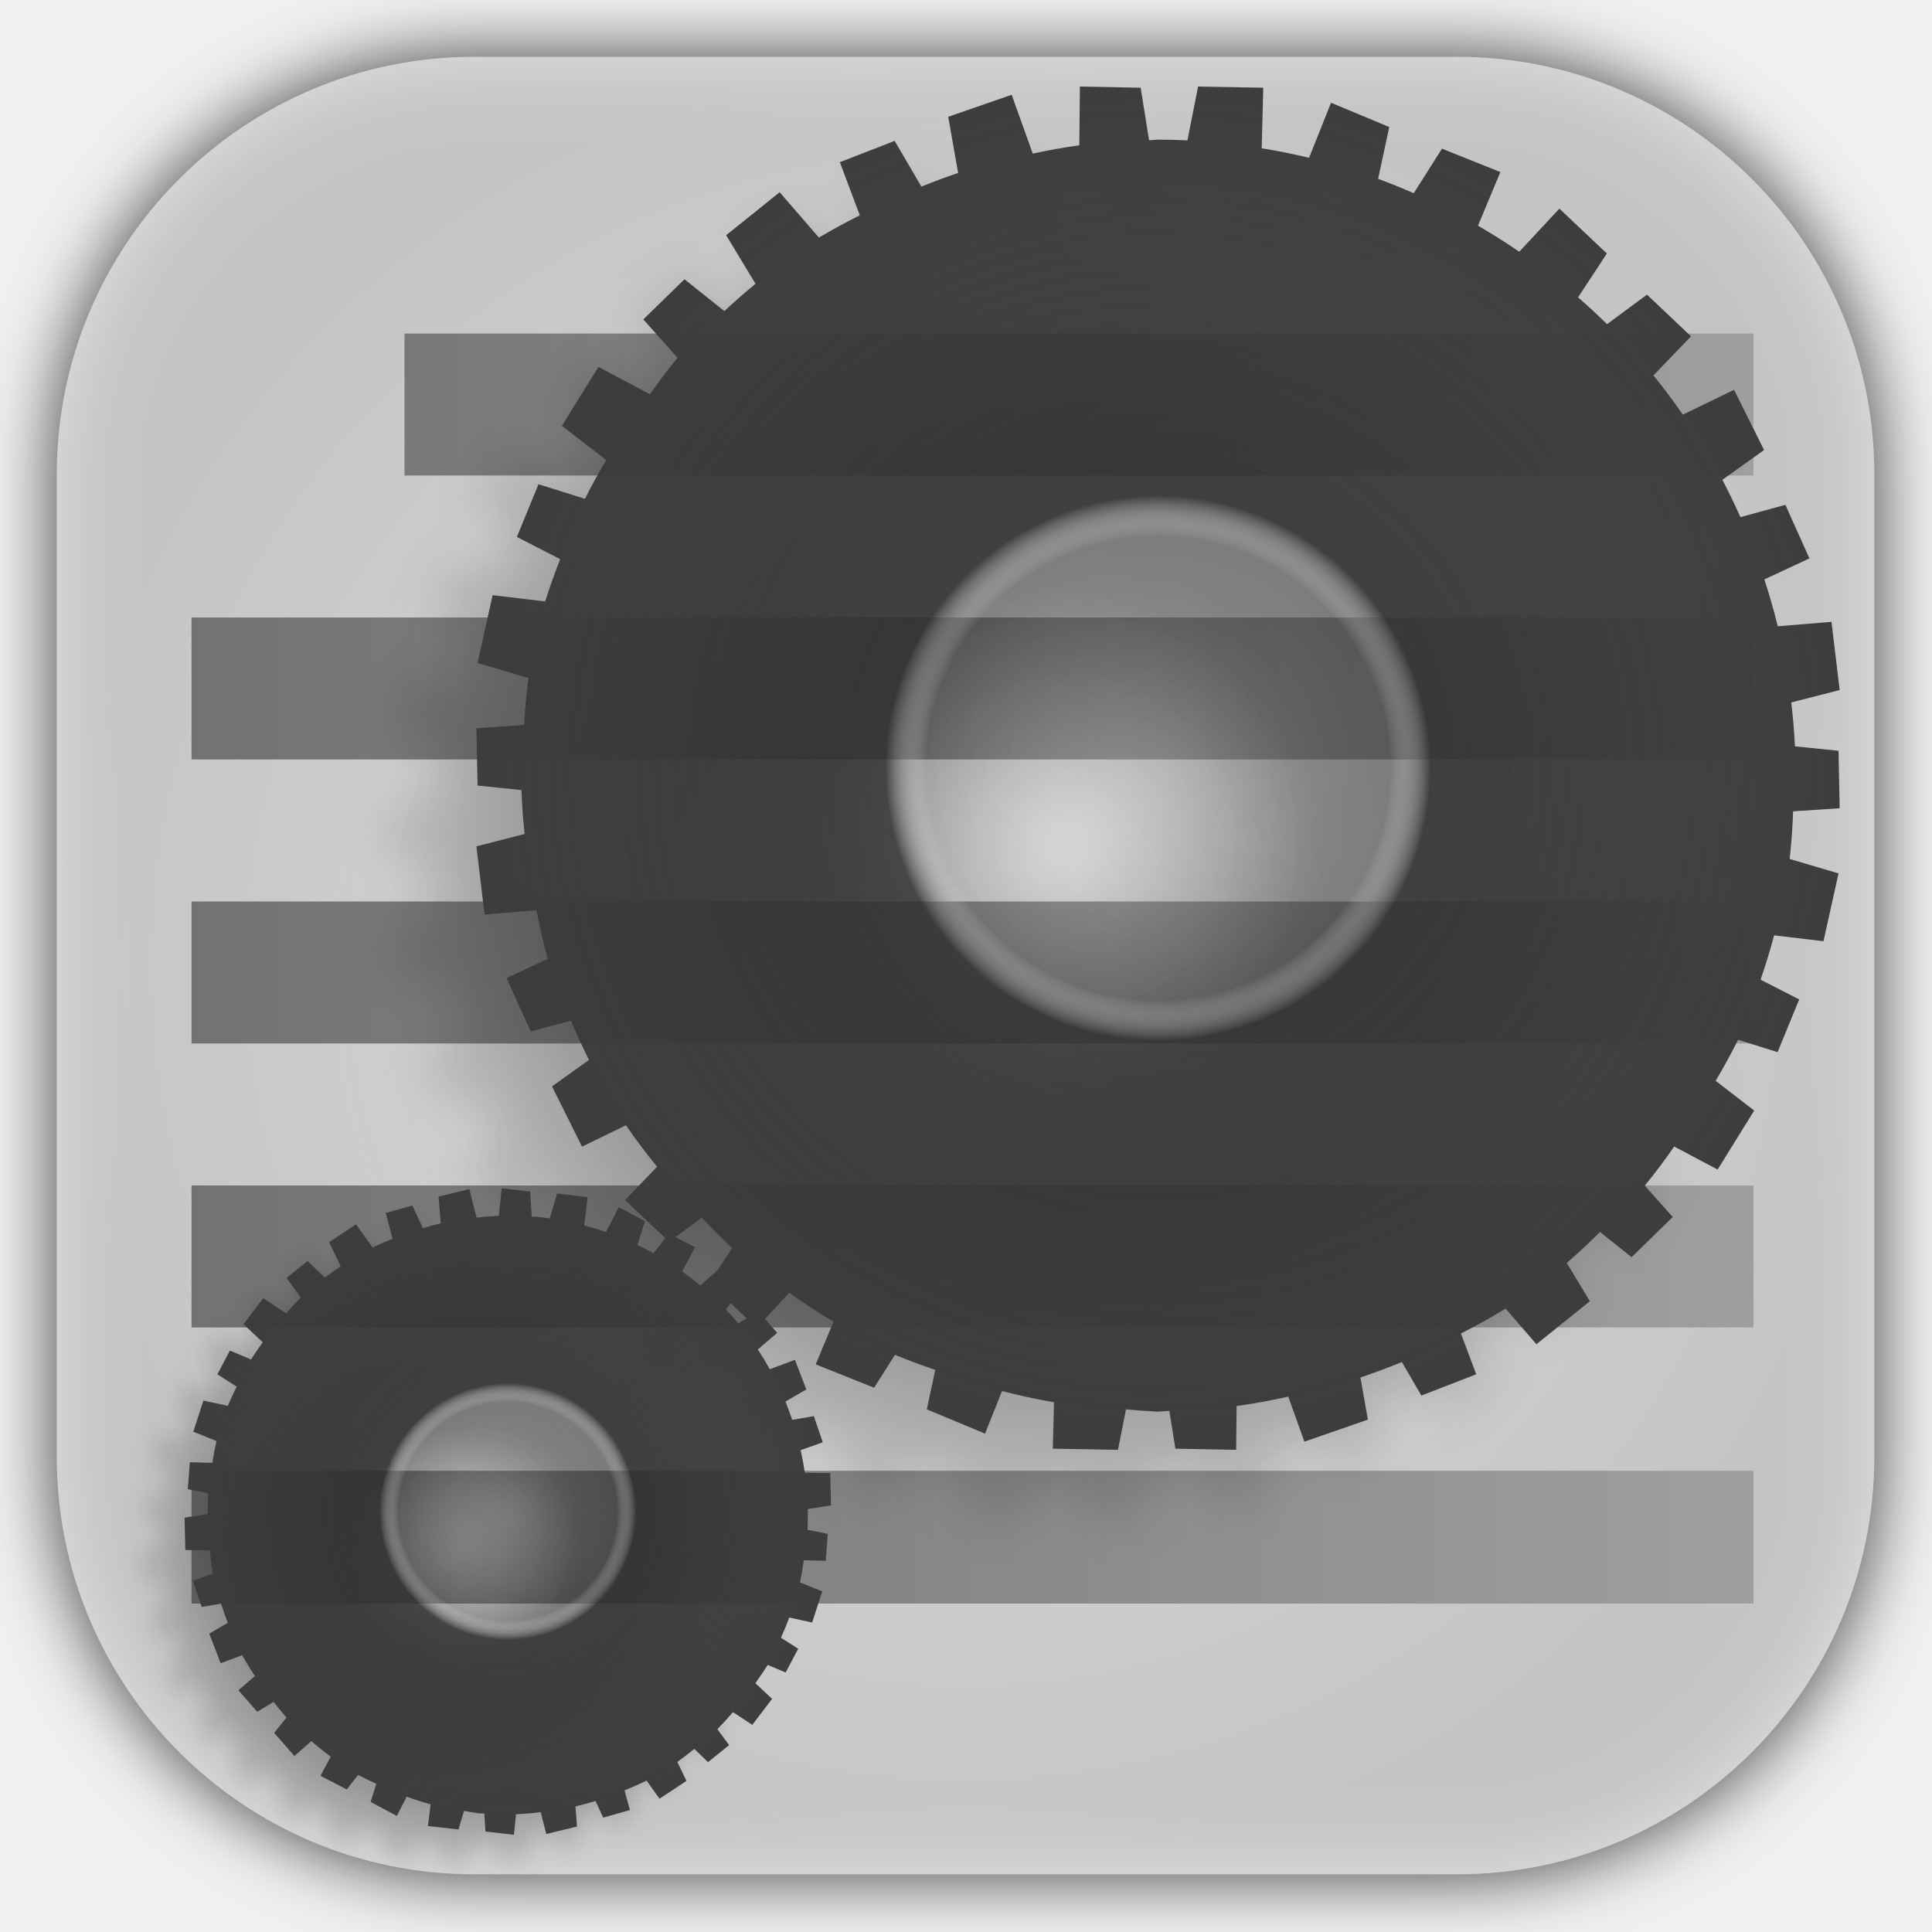
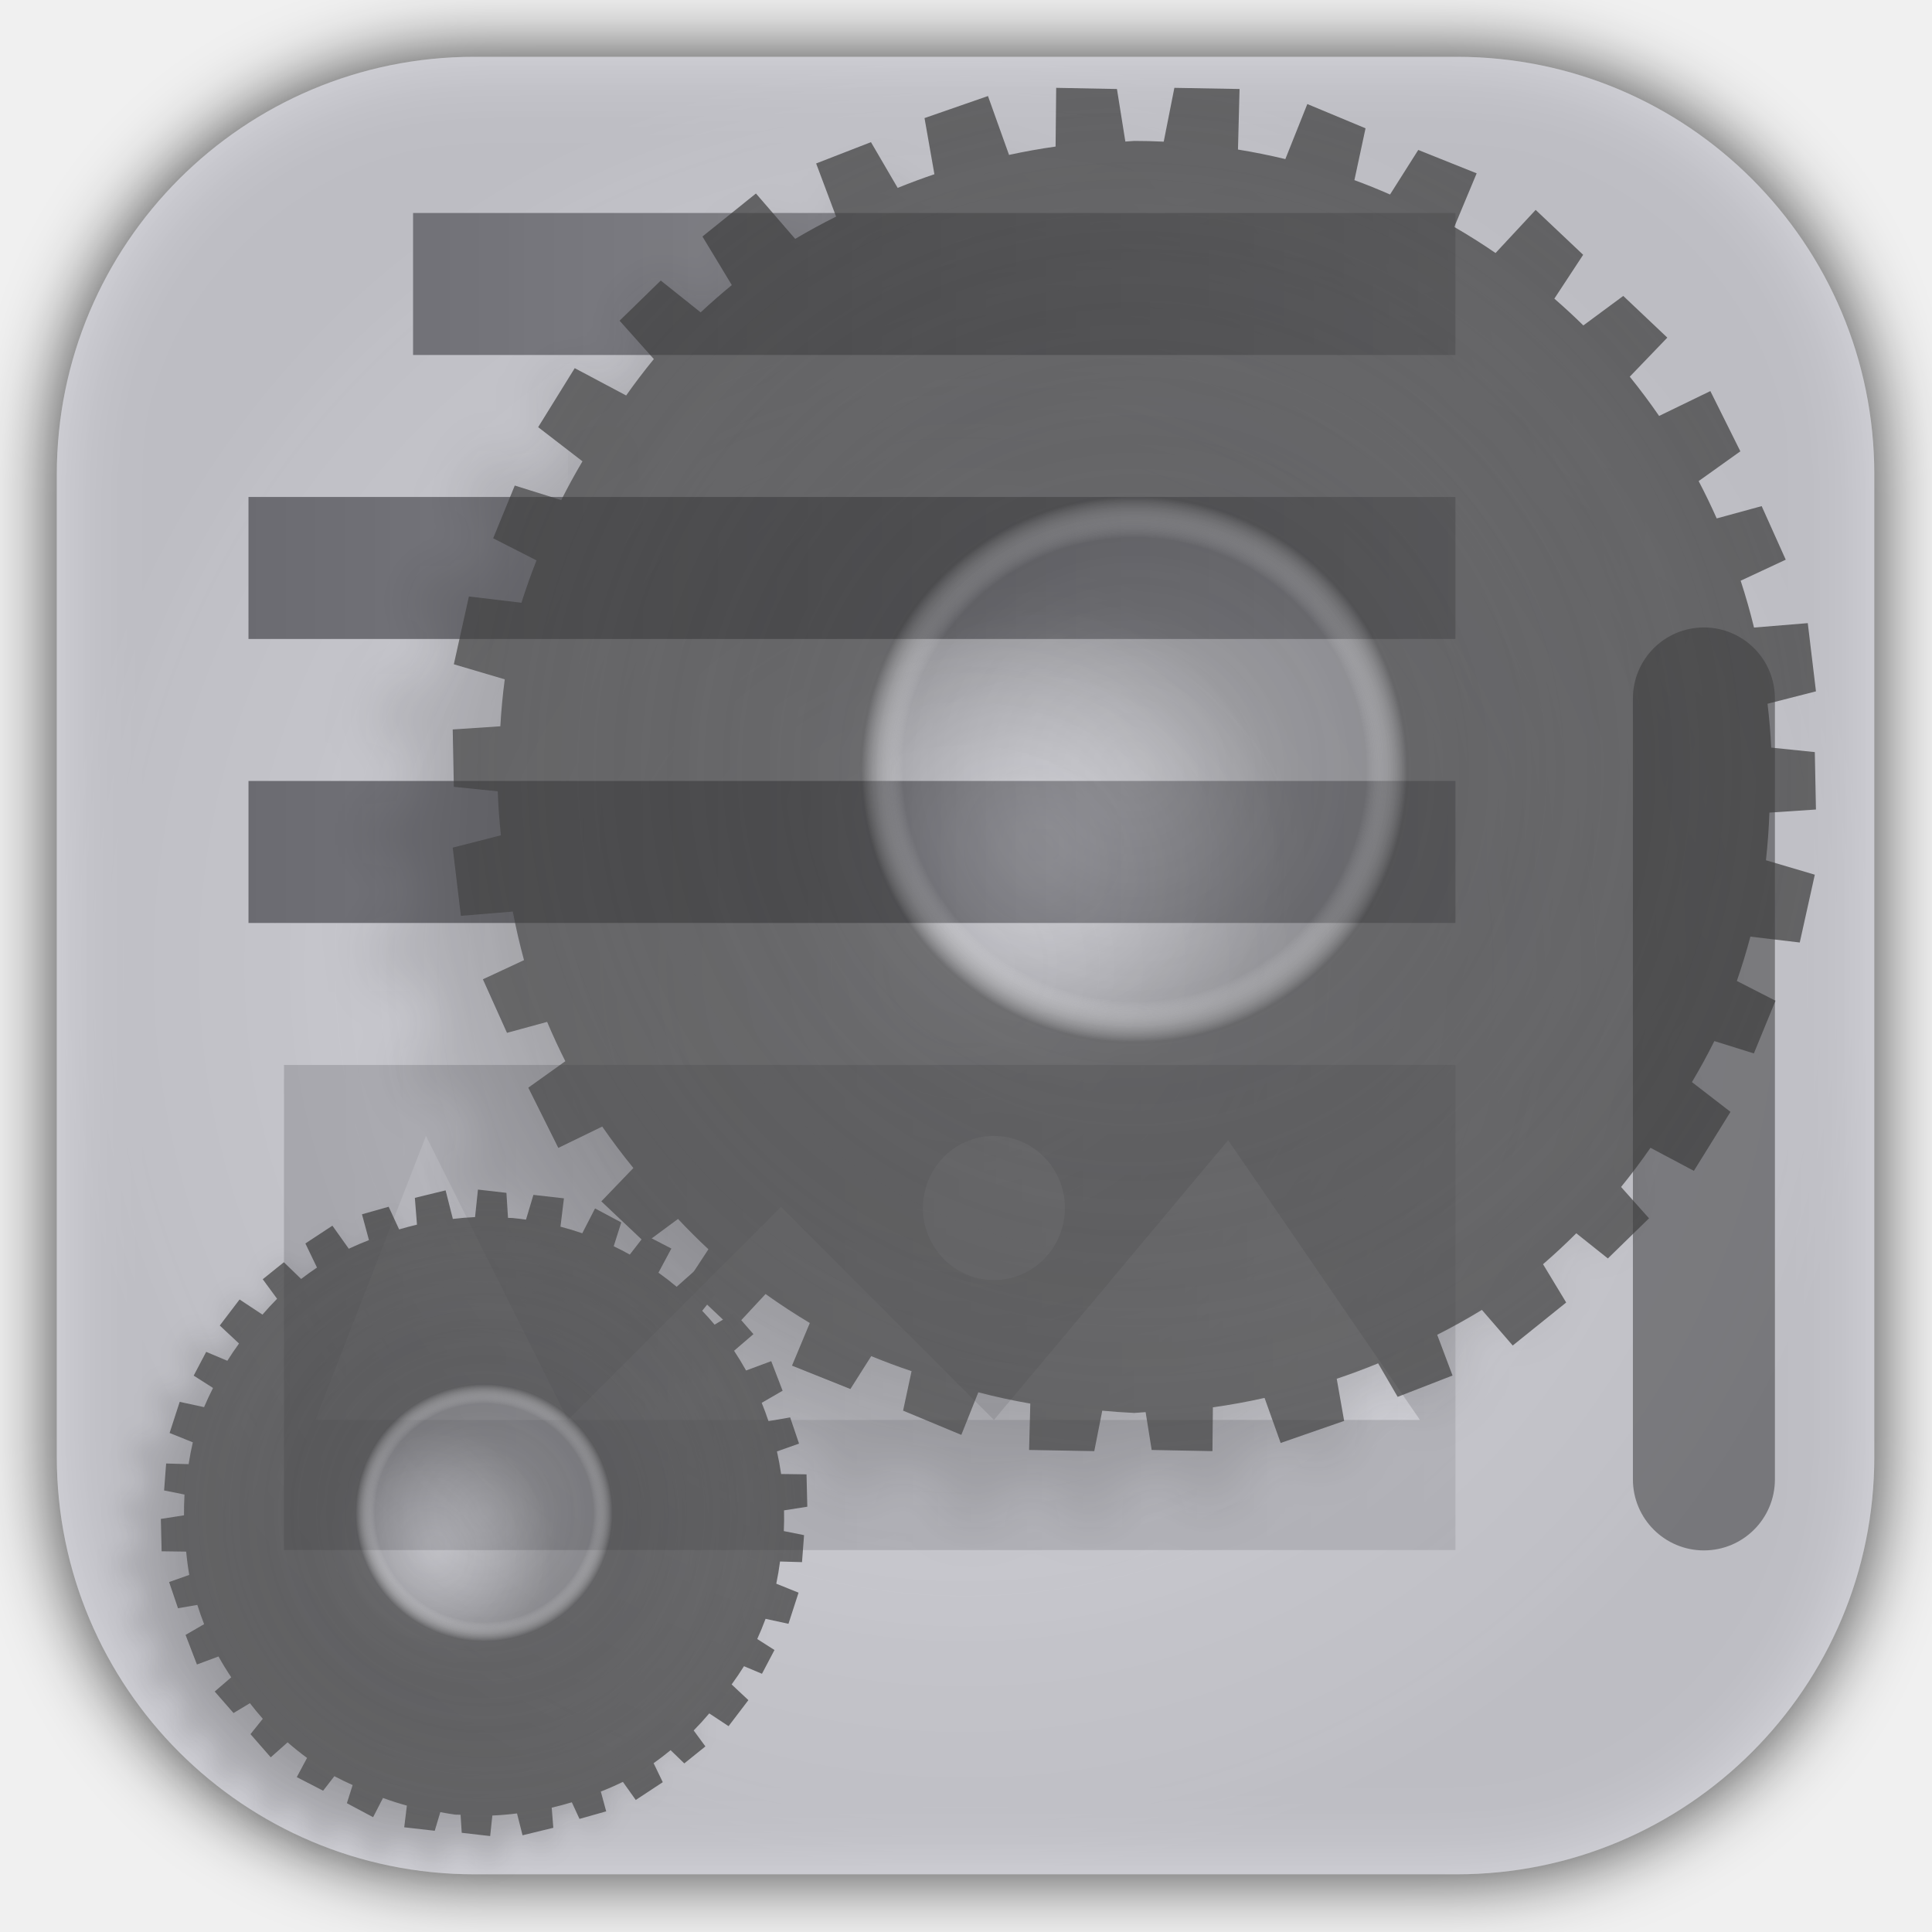
<svg xmlns="http://www.w3.org/2000/svg" xmlns:xlink="http://www.w3.org/1999/xlink" width="180" height="180" viewBox="0 0 180 180" version="1.1" id="svg1">
  <defs id="defs1">
+     <linearGradient id="linearGradient23">
+       <stop style="stop-color:#ffffff;stop-opacity:0.336;" offset="0" id="stop23" />
+       <stop style="stop-color:#ffffff;stop-opacity:1;" offset="1" id="stop24" />
+     </linearGradient>
+     <linearGradient id="linearGradient21">
+       <stop style="stop-color:#000000;stop-opacity:0.798;" offset="0" id="stop21" />
+       <stop style="stop-color:#1a1a1a;stop-opacity:0.596;" offset="1" id="stop22" />
+     </linearGradient>
    <linearGradient id="linearGradient29">
      <stop style="stop-color:#111111;stop-opacity:0;" offset="0" id="stop29" />
      <stop style="stop-color:#000000;stop-opacity:1;" offset="0.328" id="stop32" />
      <stop style="stop-color:#000000;stop-opacity:1;" offset="0.54" id="stop31" />
      <stop style="stop-color:#111111;stop-opacity:0;" offset="1" id="stop30" />
    </linearGradient>
    <linearGradient id="linearGradient25">
      <stop style="stop-color:#ffffff;stop-opacity:0.127;" offset="0" id="stop25" />
      <stop style="stop-color:#ffffff;stop-opacity:0;" offset="0.34" id="stop27" />
      <stop style="stop-color:#303030;stop-opacity:0.8;" offset="0.4" id="stop28" />
      <stop style="stop-color:#3d3d3d;stop-opacity:1;" offset="1" id="stop26" />
    </linearGradient>
    <linearGradient id="linearGradient17">
      <stop style="stop-color:#6a6a6a;stop-opacity:1;" offset="0" id="stop18" />
      <stop style="stop-color:#2c2c2c;stop-opacity:1;" offset="1" id="stop19" />
    </linearGradient>
    <linearGradient id="linearGradient16">
      <stop style="stop-color:#454545;stop-opacity:1;" offset="0" id="stop16" />
      <stop style="stop-color:#171717;stop-opacity:0.844;" offset="1" id="stop17" />
    </linearGradient>
    <linearGradient id="linearGradient6">
      <stop style="stop-color:#000000;stop-opacity:1;" offset="0" id="stop6" />
      <stop style="stop-color:#515151;stop-opacity:1;" offset="1" id="stop7" />
    </linearGradient>
    <linearGradient id="linearGradient1">
      <stop style="stop-color:#c3c3c3;stop-opacity:1;" offset="0" id="stop1" />
      <stop style="stop-color:#b9b9b9;stop-opacity:0.72;" offset="1" id="stop2" />
    </linearGradient>
    <radialGradient xlink:href="#linearGradient1" id="radialGradient2" cx="89.958" cy="89.958" fx="89.958" fy="89.958" r="84.667" gradientUnits="userSpaceOnUse" />
    <linearGradient xlink:href="#linearGradient6" id="linearGradient7" x1="17.844" y1="90.238" x2="163.365" y2="90.238" gradientUnits="userSpaceOnUse" />
    <filter style="color-interpolation-filters:sRGB" id="filter7" x="-0.048" y="-0.048" width="1.097" height="1.097">
      <feGaussianBlur stdDeviation="3.412" id="feGaussianBlur7" />
    </filter>
    <linearGradient xlink:href="#linearGradient17" id="linearGradient19" x1="2.155" y1="147.798" x2="60.567" y2="147.798" gradientUnits="userSpaceOnUse" gradientTransform="matrix(1.427634,0,0,1.427634,-152.6717,-95.24306)" />
    <linearGradient xlink:href="#linearGradient16" id="linearGradient20" x1="50.106" y1="127.349" x2="108.519" y2="127.349" gradientUnits="userSpaceOnUse" gradientTransform="matrix(1.390006,0.3256134,-0.3256134,1.390006,-171.5608,-173.2071)" />
    <radialGradient xlink:href="#linearGradient25" id="radialGradient26" cx="133.541" cy="135.527" fx="133.541" fy="135.527" r="35.506" gradientTransform="matrix(1.788602,0,0,1.788606,256.5174,-238.7194)" gradientUnits="userSpaceOnUse" />
    <radialGradient xlink:href="#linearGradient29" id="radialGradient31" cx="269.81" cy="118.218" fx="269.81" fy="118.218" r="70.83" gradientTransform="matrix(1,0,0,1.000002,217.0845,-107.486)" gradientUnits="userSpaceOnUse" />
    <filter style="color-interpolation-filters:sRGB" id="filter32" x="-0.039" y="-0.039" width="1.079" height="1.079">
      <feGaussianBlur stdDeviation="2.079" id="feGaussianBlur32" />
    </filter>
    <radialGradient xlink:href="#linearGradient29" id="radialGradient34" gradientUnits="userSpaceOnUse" gradientTransform="matrix(1,0,0,1.000002,217.0845,-107.486)" cx="269.81" cy="118.218" fx="269.81" fy="118.218" r="70.83" />
    <radialGradient xlink:href="#linearGradient25" id="radialGradient35" gradientUnits="userSpaceOnUse" gradientTransform="matrix(1.788602,0,0,1.788606,256.5174,-238.7194)" cx="133.541" cy="135.527" fx="133.541" fy="135.527" r="35.506" />
+     <linearGradient xlink:href="#linearGradient6" id="linearGradient2" gradientUnits="userSpaceOnUse" x1="17.844" y1="90.238" x2="163.365" y2="90.238" />
+     <linearGradient xlink:href="#linearGradient6" id="linearGradient3" gradientUnits="userSpaceOnUse" x1="17.844" y1="90.238" x2="163.365" y2="90.238" />
+     <linearGradient xlink:href="#linearGradient6" id="linearGradient4" gradientUnits="userSpaceOnUse" x1="17.844" y1="90.238" x2="163.365" y2="90.238" />
+     <linearGradient xlink:href="#linearGradient21" id="linearGradient22" x1="22.124" y1="133.046" x2="163.365" y2="133.046" gradientUnits="userSpaceOnUse" />
+     <linearGradient xlink:href="#linearGradient23" id="linearGradient24" x1="56.364" y1="130.489" x2="159.085" y2="130.489" gradientUnits="userSpaceOnUse" />
  </defs>
  <g id="layer1">
+     <rect style="fill:#111111;fill-opacity:0.401" id="rect17" width="6.615" height="13.229" x="52.917" y="39.688" ry="2.837" />
    <rect style="fill:#000000;stroke-width:1.971;filter:url(#filter7);fill-opacity:0.753" id="rect7" width="169.333" height="169.333" x="5.292" y="5.292" ry="38.891" />
    <rect style="fill:url(#radialGradient2);stroke-width:1.971" id="rect1" width="169.333" height="169.333" x="5.292" y="5.292" ry="38.891" />
-     <g id="g6" style="fill:url(#linearGradient7)">
-       <rect style="fill:url(#linearGradient7)" id="rect2" width="125.677" height="13.229" x="37.688" y="31.073" />
-       <rect style="fill:url(#linearGradient7)" id="rect3" width="145.521" height="13.229" x="17.844" y="57.531" />
-       <rect style="fill:url(#linearGradient7)" id="rect4" width="145.521" height="13.229" x="17.844" y="83.99" />
-       <rect style="fill:url(#linearGradient7)" id="rect5" width="145.521" height="13.229" x="17.844" y="110.448" />
-       <rect style="fill:url(#linearGradient7)" id="rect6" width="145.521" height="12.374" x="17.844" y="137.029" />
+     <g id="g6" style="fill:url(#linearGradient7)" transform="matrix(0.7727273,0,0,1,9.36269,-11.22917)">
+       <rect style="fill:url(#linearGradient2)" id="rect2" width="125.677" height="13.229" x="37.688" y="31.073" />
+       <rect style="fill:url(#linearGradient3)" id="rect3" width="145.521" height="13.229" x="17.844" y="57.531" />
+       <rect style="fill:url(#linearGradient4)" id="rect4" width="145.521" height="13.229" x="17.844" y="83.99" />
+       <rect style="fill:url(#linearGradient22);fill-opacity:0.401;stroke-width:1.138" id="rect18" width="141.241" height="45.197" x="22.124" y="110.448" />
+       <path id="path18" style="fill:url(#linearGradient24);fill-opacity:0.401;stroke-width:1.138" d="M 39.244 117.063 L 25.911 143.52 L 56.363 143.52 L 39.244 117.063 z M 56.363 143.52 L 107.723 143.52 L 82.043 123.676 L 56.363 143.52 z M 107.723 143.52 L 159.084 143.52 L 135.961 117.458 L 107.723 143.52 z M 107.713 117.063 A 8.556 6.713 0 0 0 99.165 123.78 A 8.556 6.713 0 0 0 107.723 130.489 A 8.556 6.713 0 0 0 116.277 123.776 L 107.721 123.776 L 116.277 123.77 A 8.556 6.713 0 0 0 107.713 117.063 z " />
    </g>
    <path id="ellipse13" style="fill:url(#linearGradient19);stroke-width:1.597" d="m -95.266,74.067 -12.672,11.761 c -3.811,-0.204 -7.624,0.358 -11.213,1.652 l -15.488,-7.187 -8.709,8.705 7.133,15.387 c -1.342,3.653 -1.923,7.542 -1.707,11.428 l -11.673,12.558 5.59,10.973 17.537,-2.116 c 2.777,2.034 5.899,3.549 9.215,4.473 l 8.764,15.749 12.162,-1.922 3.554,-18.08 c 2.364,-1.69 4.457,-3.732 6.205,-6.053 0.121,-0.166 0.241,-0.333 0.358,-0.502 l 18.076,-3.549 1.931,-12.162 -15.821,-8.815 c -0.934,-3.225 -2.429,-6.261 -4.418,-8.966 l 2.146,-17.743 z" />
    <path id="path16" style="fill:url(#linearGradient20);fill-opacity:1;stroke-width:1.597" d="m -80.972,-8.077 -15.02,8.561 c -3.664,-1.068 -7.504,-1.39 -11.295,-0.949 l -13.44,-10.53 -10.465,6.489 3.435,16.608 c -2.14,3.251 -3.593,6.905 -4.269,10.738 l -14.229,9.565 2.94,11.959 17.557,1.939 c 2.24,2.614 4.934,4.801 7.952,6.457 l 4.941,17.333 12.28,0.902 7.584,-16.793 c 2.688,-1.106 5.191,-2.617 7.422,-4.479 0.156,-0.134 0.31,-0.269 0.463,-0.407 l 18.409,0.667 4.654,-11.401 -13.393,-12.191 c -0.174,-3.353 -0.938,-6.65 -2.256,-9.738 l 6.136,-16.786 z" />
-     <rect style="fill:#ffffff;stroke-width:1.971;fill-opacity:0.448" id="rect28" width="169.333" height="169.333" x="5.292" y="5.292" ry="38.891" />
-     <g id="g32" transform="translate(-201.5254,83.44412)">
+     <rect style="fill:#f0eefd;fill-opacity:0.448;stroke-width:1.971;opacity:1" id="rect28" width="169.333" height="169.333" x="5.292" y="5.292" ry="38.891" />
+     <rect style="fill:#111111;fill-opacity:0.401" id="rect8" width="13.229" height="85.99" x="152.135" y="58.458" ry="6.615" />
+     <g id="g32" transform="translate(-203.7346,83.56385)" style="opacity:0.713">
      <g id="g33" transform="translate(-185.9497,-15.55911)">
        <path id="path24" style="mix-blend-mode:normal;fill:url(#radialGradient31);fill-opacity:0.401;stroke-width:1.506;filter:url(#filter32)" d="m 479.613,-52.774 -0.056,5.47 a 59.407,59.255 0 0 0 -4.337,0.777 l -1.963,-5.484 -5.911,2.054 0.921,5.231 a 59.407,59.255 0 0 0 -3.422,1.274 l -2.489,-4.263 -5.108,1.986 1.859,4.949 a 59.407,59.255 0 0 0 -3.81,2.077 l -3.657,-4.228 -4.984,4.007 2.736,4.525 a 59.407,59.255 0 0 0 -2.904,2.542 l -3.716,-2.963 -3.834,3.74 3.189,3.575 a 59.407,59.255 0 0 0 -2.58,3.392 l -4.79,-2.545 -3.407,5.496 4.128,3.183 a 59.407,59.255 0 0 0 -1.977,3.613 l -4.331,-1.356 -2.013,4.913 4.037,2.063 a 59.407,59.255 0 0 0 -1.401,3.943 l -4.896,-0.583 -1.403,6.317 4.743,1.403 a 59.407,59.255 0 0 0 -0.412,4.375 l -4.437,0.294 0.106,5.346 4.09,0.421 a 59.407,59.255 0 0 0 0.294,4.093 l -4.49,1.15 0.762,6.355 4.837,-0.397 a 59.407,59.255 0 0 0 1.044,4.525 l -3.831,1.783 2.245,4.99 3.74,-1.021 a 59.407,59.255 0 0 0 1.695,3.663 l -3.448,2.466 2.795,5.611 4.093,-1.986 a 59.407,59.255 0 0 0 2.901,3.86 l -2.986,3.107 4.107,3.884 3.039,-2.245 a 59.407,59.255 0 0 0 2.831,2.825 l -2.133,3.254 4.422,4.181 3.036,-3.263 a 59.407,59.255 0 0 0 4.122,2.698 l -1.659,3.972 5.44,2.18 1.942,-3.066 a 59.407,59.255 0 0 0 3.757,1.4 l -0.789,3.678 5.426,2.26 1.583,-3.966 a 59.407,59.255 0 0 0 4.843,1.05 l -0.112,4.319 6.073,0.109 0.744,-3.769 a 59.407,59.255 0 0 0 2.986,0.212 59.407,59.255 0 0 0 1.053,-0.076 l 0.565,3.525 5.661,0.109 0.041,-4.081 a 59.407,59.255 0 0 0 4.814,-0.877 l 1.501,4.196 5.914,-2.054 -0.691,-3.928 a 59.407,59.255 0 0 0 3.857,-1.436 l 1.821,3.122 5.111,-1.986 -1.427,-3.795 a 59.407,59.255 0 0 0 4.163,-2.321 l 2.872,3.319 4.981,-4.007 -2.157,-3.566 a 59.407,59.255 0 0 0 3.098,-2.883 l 2.942,2.345 3.834,-3.74 -2.604,-2.919 a 59.407,59.255 0 0 0 2.742,-3.651 l 4.043,2.148 3.41,-5.496 -3.592,-2.772 a 59.407,59.255 0 0 0 2.089,-3.822 l 3.681,1.15 2.015,-4.911 -3.601,-1.839 a 59.407,59.255 0 0 0 1.262,-4.131 l 4.599,0.547 1.403,-6.317 -4.552,-1.345 a 59.407,59.255 0 0 0 0.321,-4.44 l 4.337,-0.288 -0.106,-5.349 -4.06,-0.418 a 59.407,59.255 0 0 0 -0.344,-4.087 l 4.511,-1.156 -0.762,-6.355 -5.008,0.412 a 59.407,59.255 0 0 0 -1.245,-4.366 l 4.199,-1.957 -2.242,-4.99 -4.19,1.145 a 59.407,59.255 0 0 0 -1.68,-3.478 l 3.884,-2.774 -2.795,-5.611 -4.775,2.315 a 59.407,59.255 0 0 0 -2.733,-3.657 l 3.498,-3.639 -4.104,-3.884 -3.719,2.748 a 59.407,59.255 0 0 0 -2.701,-2.495 l 2.683,-4.087 -4.425,-4.181 -3.737,4.016 a 59.407,59.255 0 0 0 -3.846,-2.427 l 2.086,-4.996 -5.44,-2.18 -2.63,4.151 a 59.407,59.255 0 0 0 -3.319,-1.339 l 1.036,-4.828 -5.423,-2.26 -2.048,5.128 a 59.407,59.255 0 0 0 -4.413,-0.889 l 0.147,-5.64 -6.073,-0.109 -0.992,5.013 a 59.407,59.255 0 0 0 -2.739,-0.067 59.407,59.255 0 0 0 -0.836,0.059 l -0.783,-4.896 z" />
        <path id="path29" style="fill:url(#radialGradient26);stroke-width:1.506" d="m 488.087,-59.82 -0.056,5.47 a 59.407,59.255 0 0 0 -4.337,0.777 l -1.963,-5.484 -5.911,2.054 0.921,5.231 a 59.407,59.255 0 0 0 -3.422,1.274 l -2.489,-4.263 -5.108,1.986 1.859,4.949 a 59.407,59.255 0 0 0 -3.81,2.077 l -3.657,-4.228 -4.984,4.007 2.736,4.525 a 59.407,59.255 0 0 0 -2.904,2.542 l -3.716,-2.963 -3.834,3.74 3.189,3.575 a 59.407,59.255 0 0 0 -2.58,3.392 l -4.79,-2.545 -3.407,5.496 4.128,3.183 a 59.407,59.255 0 0 0 -1.977,3.613 l -4.331,-1.356 -2.013,4.913 4.037,2.063 a 59.407,59.255 0 0 0 -1.401,3.943 l -4.896,-0.583 -1.403,6.317 4.743,1.403 a 59.407,59.255 0 0 0 -0.412,4.375 l -4.437,0.294 0.106,5.346 4.09,0.421 a 59.407,59.255 0 0 0 0.294,4.093 l -4.49,1.15 0.762,6.355 4.837,-0.397 a 59.407,59.255 0 0 0 1.044,4.525 l -3.831,1.783 2.245,4.99 3.74,-1.021 a 59.407,59.255 0 0 0 1.695,3.663 l -3.448,2.466 2.795,5.611 4.093,-1.986 a 59.407,59.255 0 0 0 2.901,3.86 l -2.986,3.107 4.107,3.884 3.039,-2.245 a 59.407,59.255 0 0 0 2.83,2.825 l -2.133,3.254 4.422,4.181 3.036,-3.263 a 59.407,59.255 0 0 0 4.122,2.698 l -1.659,3.972 5.44,2.18 1.942,-3.066 a 59.407,59.255 0 0 0 3.757,1.4 l -0.789,3.678 5.426,2.26 1.583,-3.966 a 59.407,59.255 0 0 0 4.843,1.05 l -0.112,4.319 6.073,0.109 0.744,-3.769 a 59.407,59.255 0 0 0 2.986,0.212 59.407,59.255 0 0 0 1.053,-0.076 l 0.565,3.525 5.661,0.109 0.041,-4.081 a 59.407,59.255 0 0 0 4.814,-0.877 l 1.501,4.196 5.914,-2.054 -0.691,-3.928 a 59.407,59.255 0 0 0 3.857,-1.436 l 1.821,3.122 5.111,-1.986 -1.427,-3.795 a 59.407,59.255 0 0 0 4.163,-2.321 l 2.872,3.319 4.981,-4.007 -2.157,-3.566 a 59.407,59.255 0 0 0 3.098,-2.883 l 2.942,2.345 3.834,-3.74 -2.604,-2.919 a 59.407,59.255 0 0 0 2.742,-3.651 l 4.043,2.148 3.41,-5.496 -3.592,-2.772 a 59.407,59.255 0 0 0 2.089,-3.822 l 3.681,1.15 2.015,-4.911 -3.601,-1.839 a 59.407,59.255 0 0 0 1.262,-4.131 l 4.599,0.547 1.403,-6.317 -4.552,-1.345 a 59.407,59.255 0 0 0 0.321,-4.44 l 4.337,-0.288 -0.106,-5.349 -4.06,-0.418 a 59.407,59.255 0 0 0 -0.344,-4.087 l 4.511,-1.156 -0.762,-6.355 -5.008,0.412 a 59.407,59.255 0 0 0 -1.245,-4.366 l 4.199,-1.957 -2.242,-4.99 -4.19,1.145 a 59.407,59.255 0 0 0 -1.68,-3.478 l 3.884,-2.774 -2.795,-5.611 -4.775,2.315 a 59.407,59.255 0 0 0 -2.733,-3.657 l 3.498,-3.639 -4.104,-3.884 -3.719,2.748 a 59.407,59.255 0 0 0 -2.701,-2.495 l 2.683,-4.087 -4.425,-4.181 -3.737,4.016 a 59.407,59.255 0 0 0 -3.846,-2.427 l 2.086,-4.996 -5.44,-2.18 -2.63,4.151 a 59.407,59.255 0 0 0 -3.319,-1.339 l 1.036,-4.828 -5.423,-2.26 -2.048,5.128 a 59.407,59.255 0 0 0 -4.413,-0.889 l 0.147,-5.64 -6.073,-0.109 -0.992,5.013 a 59.407,59.255 0 0 0 -2.739,-0.067 59.407,59.255 0 0 0 -0.836,0.059 l -0.783,-4.896 z" />
      </g>
      <g id="g34" transform="matrix(0.4690691,0.04481113,-0.04481113,0.4690691,16.63897,33.45477)">
        <path id="path33" style="mix-blend-mode:normal;fill:url(#radialGradient34);fill-opacity:0.401;stroke-width:1.506;filter:url(#filter32)" d="m 479.613,-52.774 -0.056,5.47 a 59.407,59.255 0 0 0 -4.337,0.777 l -1.963,-5.484 -5.911,2.054 0.921,5.231 a 59.407,59.255 0 0 0 -3.422,1.274 l -2.489,-4.263 -5.108,1.986 1.859,4.949 a 59.407,59.255 0 0 0 -3.81,2.077 l -3.657,-4.228 -4.984,4.007 2.736,4.525 a 59.407,59.255 0 0 0 -2.904,2.542 l -3.716,-2.963 -3.834,3.74 3.189,3.575 a 59.407,59.255 0 0 0 -2.58,3.392 l -4.79,-2.545 -3.407,5.496 4.128,3.183 a 59.407,59.255 0 0 0 -1.977,3.613 l -4.331,-1.356 -2.013,4.913 4.037,2.063 a 59.407,59.255 0 0 0 -1.401,3.943 l -4.896,-0.583 -1.403,6.317 4.743,1.403 a 59.407,59.255 0 0 0 -0.412,4.375 l -4.437,0.294 0.106,5.346 4.09,0.421 a 59.407,59.255 0 0 0 0.294,4.093 l -4.49,1.15 0.762,6.355 4.837,-0.397 a 59.407,59.255 0 0 0 1.044,4.525 l -3.831,1.783 2.245,4.99 3.74,-1.021 a 59.407,59.255 0 0 0 1.695,3.663 l -3.448,2.466 2.795,5.611 4.093,-1.986 a 59.407,59.255 0 0 0 2.901,3.86 l -2.986,3.107 4.107,3.884 3.039,-2.245 a 59.407,59.255 0 0 0 2.831,2.825 l -2.133,3.254 4.422,4.181 3.036,-3.263 a 59.407,59.255 0 0 0 4.122,2.698 l -1.659,3.972 5.44,2.18 1.942,-3.066 a 59.407,59.255 0 0 0 3.757,1.4 l -0.789,3.678 5.426,2.26 1.583,-3.966 a 59.407,59.255 0 0 0 4.843,1.05 l -0.112,4.319 6.073,0.109 0.744,-3.769 a 59.407,59.255 0 0 0 2.986,0.212 59.407,59.255 0 0 0 1.053,-0.076 l 0.565,3.525 5.661,0.109 0.041,-4.081 a 59.407,59.255 0 0 0 4.814,-0.877 l 1.501,4.196 5.914,-2.054 -0.691,-3.928 a 59.407,59.255 0 0 0 3.857,-1.436 l 1.821,3.122 5.111,-1.986 -1.427,-3.795 a 59.407,59.255 0 0 0 4.163,-2.321 l 2.872,3.319 4.981,-4.007 -2.157,-3.566 a 59.407,59.255 0 0 0 3.098,-2.883 l 2.942,2.345 3.834,-3.74 -2.604,-2.919 a 59.407,59.255 0 0 0 2.742,-3.651 l 4.043,2.148 3.41,-5.496 -3.592,-2.772 a 59.407,59.255 0 0 0 2.089,-3.822 l 3.681,1.15 2.015,-4.911 -3.601,-1.839 a 59.407,59.255 0 0 0 1.262,-4.131 l 4.599,0.547 1.403,-6.317 -4.552,-1.345 a 59.407,59.255 0 0 0 0.321,-4.44 l 4.337,-0.288 -0.106,-5.349 -4.06,-0.418 a 59.407,59.255 0 0 0 -0.344,-4.087 l 4.511,-1.156 -0.762,-6.355 -5.008,0.412 a 59.407,59.255 0 0 0 -1.245,-4.366 l 4.199,-1.957 -2.242,-4.99 -4.19,1.145 a 59.407,59.255 0 0 0 -1.68,-3.478 l 3.884,-2.774 -2.795,-5.611 -4.775,2.315 a 59.407,59.255 0 0 0 -2.733,-3.657 l 3.498,-3.639 -4.104,-3.884 -3.719,2.748 a 59.407,59.255 0 0 0 -2.701,-2.495 l 2.683,-4.087 -4.425,-4.181 -3.737,4.016 a 59.407,59.255 0 0 0 -3.846,-2.427 l 2.086,-4.996 -5.44,-2.18 -2.63,4.151 a 59.407,59.255 0 0 0 -3.319,-1.339 l 1.036,-4.828 -5.423,-2.26 -2.048,5.128 a 59.407,59.255 0 0 0 -4.413,-0.889 l 0.147,-5.64 -6.073,-0.109 -0.992,5.013 a 59.407,59.255 0 0 0 -2.739,-0.067 59.407,59.255 0 0 0 -0.836,0.059 l -0.783,-4.896 z" />
        <path id="path34" style="fill:url(#radialGradient35);stroke-width:1.506" d="m 488.087,-59.82 -0.056,5.47 a 59.407,59.255 0 0 0 -4.337,0.777 l -1.963,-5.484 -5.911,2.054 0.921,5.231 a 59.407,59.255 0 0 0 -3.422,1.274 l -2.489,-4.263 -5.108,1.986 1.859,4.949 a 59.407,59.255 0 0 0 -3.81,2.077 l -3.657,-4.228 -4.984,4.007 2.736,4.525 a 59.407,59.255 0 0 0 -2.904,2.542 l -3.716,-2.963 -3.834,3.74 3.189,3.575 a 59.407,59.255 0 0 0 -2.58,3.392 l -4.79,-2.545 -3.407,5.496 4.128,3.183 a 59.407,59.255 0 0 0 -1.977,3.613 l -4.331,-1.356 -2.013,4.913 4.037,2.063 a 59.407,59.255 0 0 0 -1.401,3.943 l -4.896,-0.583 -1.403,6.317 4.743,1.403 a 59.407,59.255 0 0 0 -0.412,4.375 l -4.437,0.294 0.106,5.346 4.09,0.421 a 59.407,59.255 0 0 0 0.294,4.093 l -4.49,1.15 0.762,6.355 4.837,-0.397 a 59.407,59.255 0 0 0 1.044,4.525 l -3.831,1.783 2.245,4.99 3.74,-1.021 a 59.407,59.255 0 0 0 1.695,3.663 l -3.448,2.466 2.795,5.611 4.093,-1.986 a 59.407,59.255 0 0 0 2.901,3.86 l -2.986,3.107 4.107,3.884 3.039,-2.245 a 59.407,59.255 0 0 0 2.83,2.825 l -2.133,3.254 4.422,4.181 3.036,-3.263 a 59.407,59.255 0 0 0 4.122,2.698 l -1.659,3.972 5.44,2.18 1.942,-3.066 a 59.407,59.255 0 0 0 3.757,1.4 l -0.789,3.678 5.426,2.26 1.583,-3.966 a 59.407,59.255 0 0 0 4.843,1.05 l -0.112,4.319 6.073,0.109 0.744,-3.769 a 59.407,59.255 0 0 0 2.986,0.212 59.407,59.255 0 0 0 1.053,-0.076 l 0.565,3.525 5.661,0.109 0.041,-4.081 a 59.407,59.255 0 0 0 4.814,-0.877 l 1.501,4.196 5.914,-2.054 -0.691,-3.928 a 59.407,59.255 0 0 0 3.857,-1.436 l 1.821,3.122 5.111,-1.986 -1.427,-3.795 a 59.407,59.255 0 0 0 4.163,-2.321 l 2.872,3.319 4.981,-4.007 -2.157,-3.566 a 59.407,59.255 0 0 0 3.098,-2.883 l 2.942,2.345 3.834,-3.74 -2.604,-2.919 a 59.407,59.255 0 0 0 2.742,-3.651 l 4.043,2.148 3.41,-5.496 -3.592,-2.772 a 59.407,59.255 0 0 0 2.089,-3.822 l 3.681,1.15 2.015,-4.911 -3.601,-1.839 a 59.407,59.255 0 0 0 1.262,-4.131 l 4.599,0.547 1.403,-6.317 -4.552,-1.345 a 59.407,59.255 0 0 0 0.321,-4.44 l 4.337,-0.288 -0.106,-5.349 -4.06,-0.418 a 59.407,59.255 0 0 0 -0.344,-4.087 l 4.511,-1.156 -0.762,-6.355 -5.008,0.412 a 59.407,59.255 0 0 0 -1.245,-4.366 l 4.199,-1.957 -2.242,-4.99 -4.19,1.145 a 59.407,59.255 0 0 0 -1.68,-3.478 l 3.884,-2.774 -2.795,-5.611 -4.775,2.315 a 59.407,59.255 0 0 0 -2.733,-3.657 l 3.498,-3.639 -4.104,-3.884 -3.719,2.748 a 59.407,59.255 0 0 0 -2.701,-2.495 l 2.683,-4.087 -4.425,-4.181 -3.737,4.016 a 59.407,59.255 0 0 0 -3.846,-2.427 l 2.086,-4.996 -5.44,-2.18 -2.63,4.151 a 59.407,59.255 0 0 0 -3.319,-1.339 l 1.036,-4.828 -5.423,-2.26 -2.048,5.128 a 59.407,59.255 0 0 0 -4.413,-0.889 l 0.147,-5.64 -6.073,-0.109 -0.992,5.013 a 59.407,59.255 0 0 0 -2.739,-0.067 59.407,59.255 0 0 0 -0.836,0.059 l -0.783,-4.896 z" />
      </g>
    </g>
  </g>
</svg>
